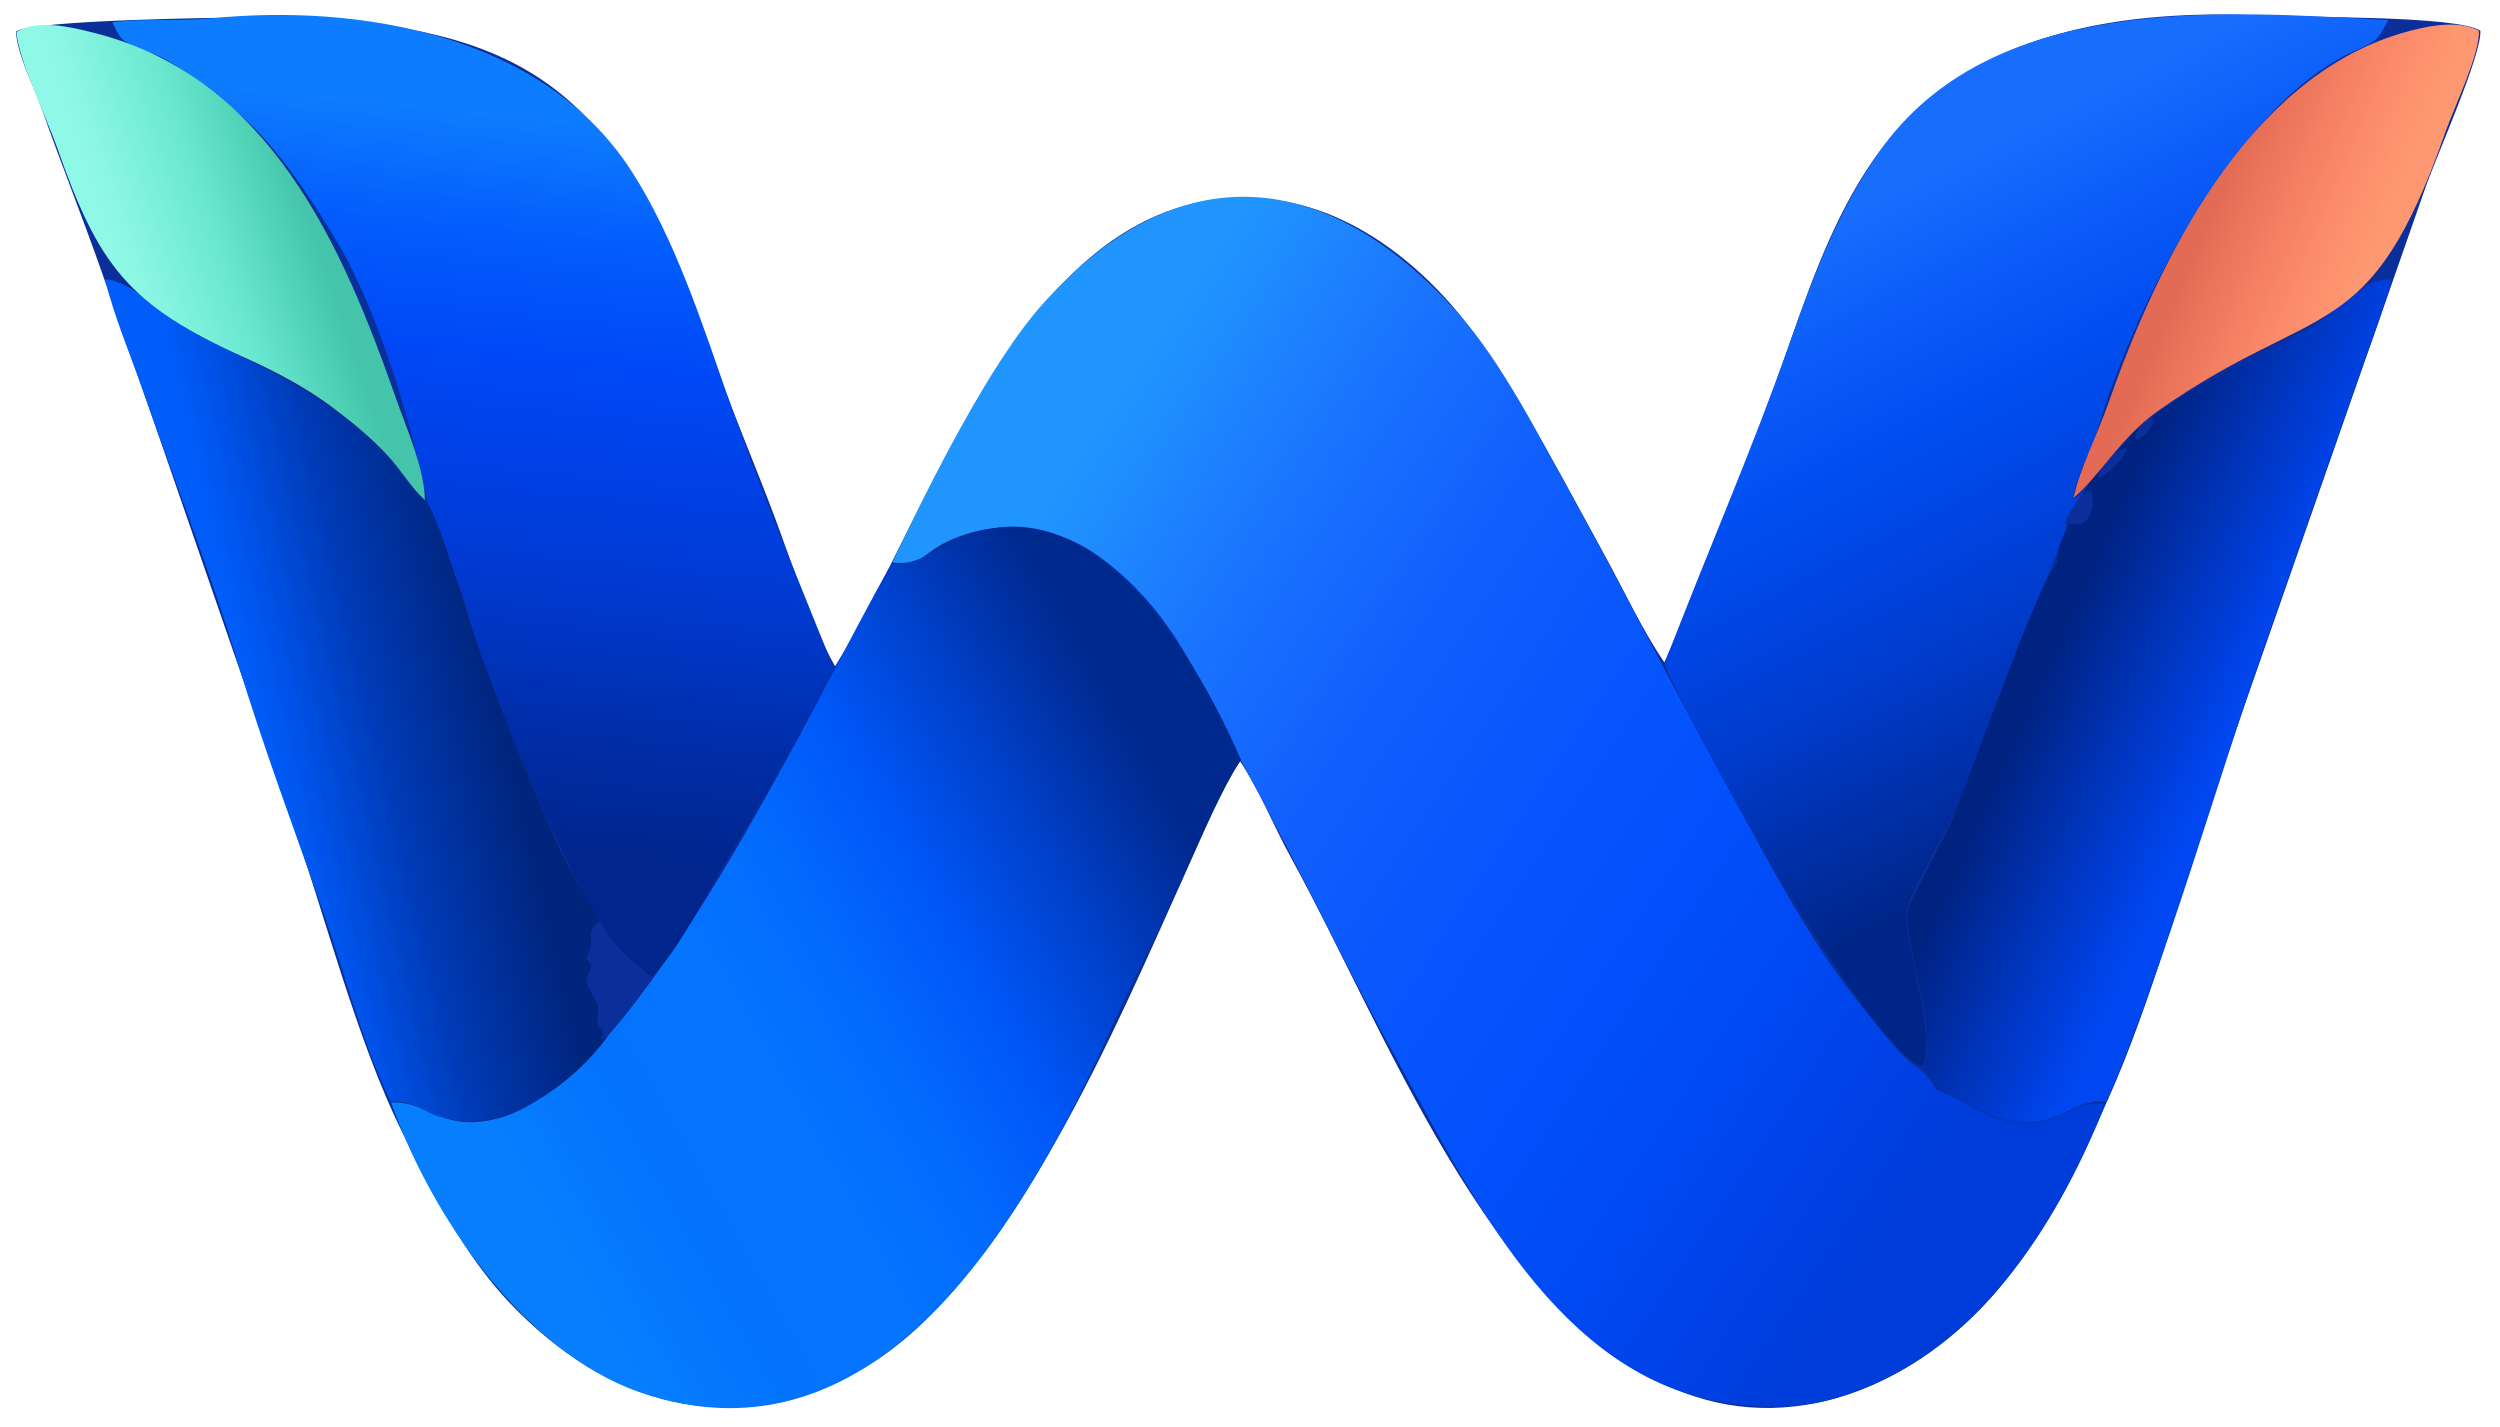
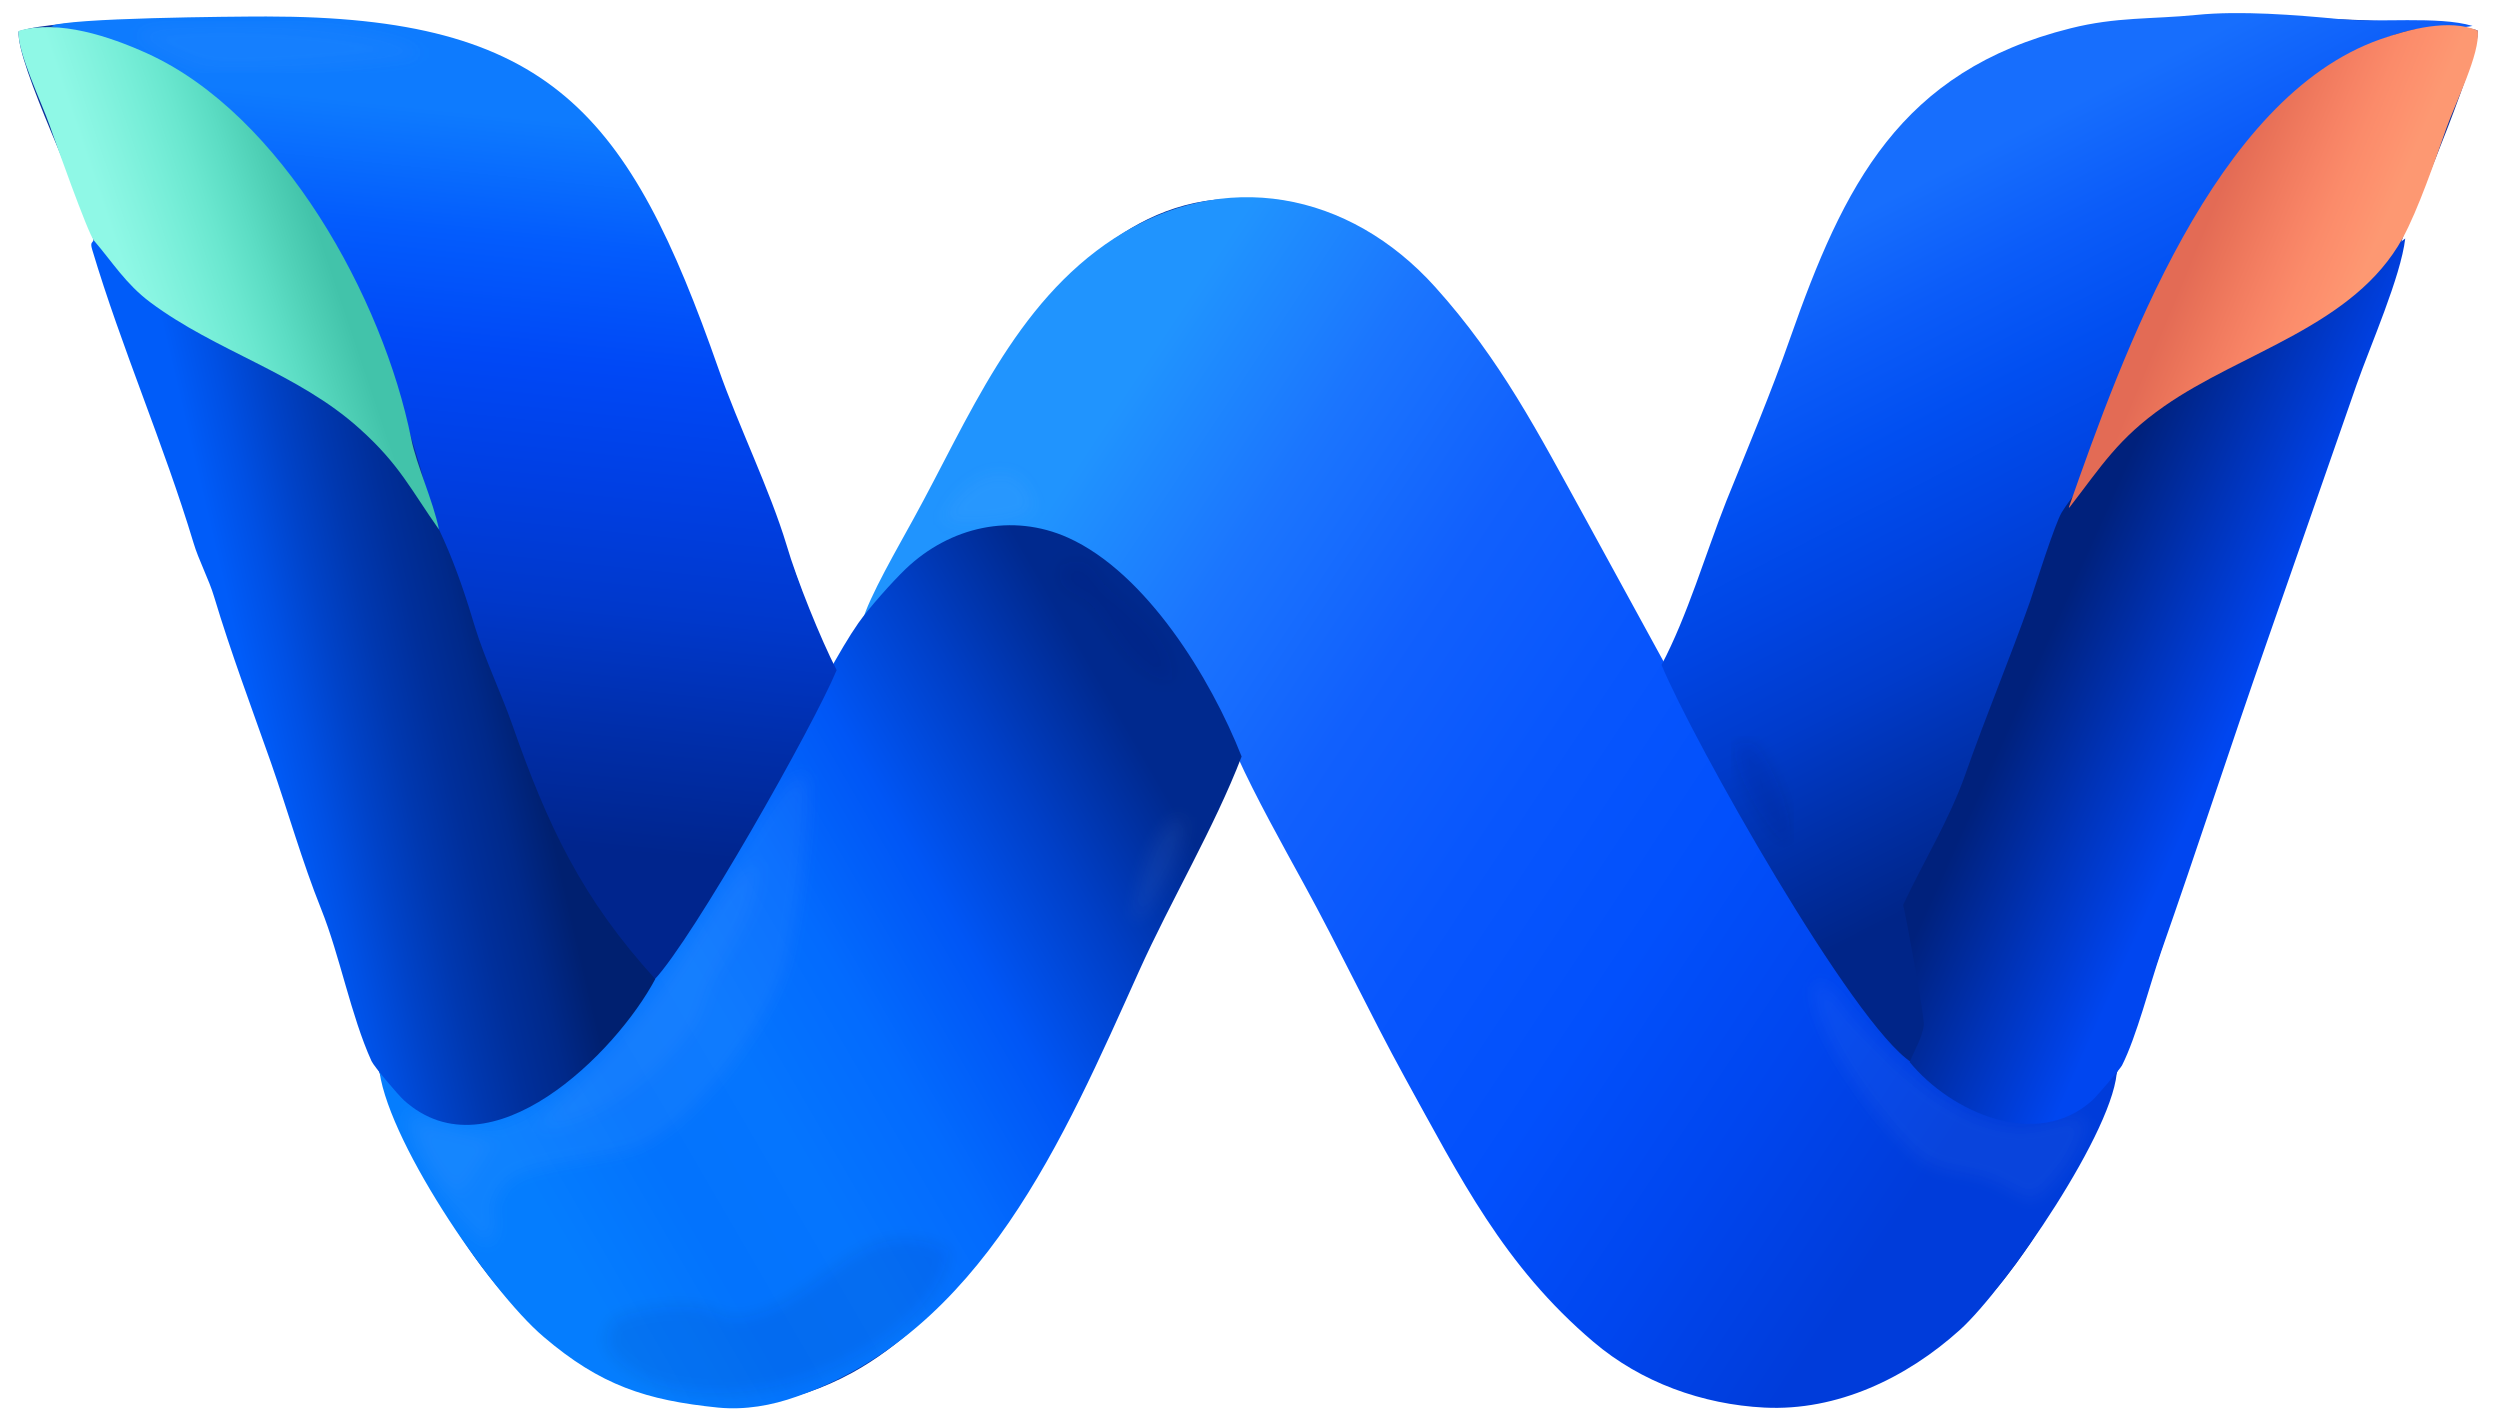
<svg xmlns="http://www.w3.org/2000/svg" viewBox="150 355 955 545" role="img" aria-label="weekly">
  <defs>
-     <linearGradient id="face1" gradientUnits="userSpaceOnUse" x1="1017.8" y1="670.4" x2="606.4" y2="399.4">
+     <linearGradient id="face1" gradientUnits="userSpaceOnUse" x1="1015.5" y1="673.8" x2="605.8" y2="402.0">
+       <stop offset="0.000" stop-color="#003cda" />
      <stop offset="0.071" stop-color="#003cda" />
      <stop offset="0.214" stop-color="#0046ef" />
      <stop offset="0.357" stop-color="#0250fc" />
      <stop offset="0.500" stop-color="#0856fd" />
      <stop offset="0.643" stop-color="#1160fd" />
-       <stop offset="0.786" stop-color="#1b76fe" />
-       <stop offset="0.929" stop-color="#2095fe" />
+       <stop offset="0.786" stop-color="#1b75fe" />
+       <stop offset="0.929" stop-color="#2094fe" />
+       <stop offset="1.000" stop-color="#2094fe" />
    </linearGradient>
-     <linearGradient id="face2" gradientUnits="userSpaceOnUse" x1="193.7" y1="-108.2" x2="-96.7" y2="54.0">
+     <clipPath id="c_face1">
+       <path d="M479.4 592.5C484.3 589.9 488.9 582.3 493.3 577.3C508.0 561.1 527.9 554.1 549.3 558.4C563.2 561.2 584.2 579.4 592.1 590.7C603.8 607.4 614.3 625.4 622.7 644.0C629.5 659.1 640.0 677.9 648.1 692.7C661.4 716.9 673.3 742.3 686.7 766.7C707.8 804.9 724.4 838.5 758.7 867.6C776.9 883.1 800.4 891.5 824.0 892.7C851.8 894.1 878.3 881.4 898.7 863.0C916.1 847.3 958.7 785.5 958.7 762.9C946.3 771.6 947.5 781.6 926.3 782.7C906.8 783.6 888.0 769.1 875.7 755.3C848.3 725.0 829.6 688.2 810.1 652.7C791.8 619.4 773.7 586.0 755.4 552.7C737.6 520.4 723.3 492.5 698.3 464.7C665.4 428.1 617.4 418.9 575.7 446.0C537.4 470.9 520.0 515.0 498.9 553.3C493.8 562.7 481.6 583.6 479.4 592.5Z" />
+     </clipPath>
+     <linearGradient id="face2" gradientUnits="userSpaceOnUse" x1="179.2" y1="-104.3" x2="-108.6" y2="63.2">
+       <stop offset="0.000" stop-color="#00298e" />
      <stop offset="0.071" stop-color="#00298e" />
      <stop offset="0.214" stop-color="#003fc7" />
-       <stop offset="0.357" stop-color="#0056f7" />
+       <stop offset="0.357" stop-color="#0056f6" />
      <stop offset="0.500" stop-color="#036bfe" />
      <stop offset="0.643" stop-color="#0575fe" />
      <stop offset="0.786" stop-color="#0373fd" />
-       <stop offset="0.929" stop-color="#067efe" />
+       <stop offset="0.929" stop-color="#057dfe" />
+       <stop offset="1.000" stop-color="#057dfe" />
    </linearGradient>
-     <linearGradient id="face3" gradientUnits="userSpaceOnUse" x1="474.8" y1="932.9" x2="343.9" y2="675.8">
+     <clipPath id="c_face2">
+       <path d="M294.7 762.0C296.6 788.6 336.6 847.8 357.7 865.7C379.4 884.2 396.8 889.9 424.3 892.7C434.6 893.7 444.8 891.9 454.3 888.5C525.0 863.8 556.3 789.9 585.1 726.0C597.2 699.1 613.9 671.1 624.3 644.0C612.5 614.0 587.8 573.8 558.0 560.4C536.6 550.8 512.9 556.2 496.0 572.3C490.8 577.3 481.9 587.3 477.9 593.0C450.1 632.6 379.0 809.2 315.0 780.4C304.2 775.6 302.1 769.3 295.0 761.9Z" />
+     </clipPath>
+     <linearGradient id="face3" gradientUnits="userSpaceOnUse" x1="477.2" y1="932.0" x2="346.5" y2="676.8">
+       <stop offset="0.000" stop-color="#002588" />
      <stop offset="0.071" stop-color="#002588" />
      <stop offset="0.214" stop-color="#0030a9" />
      <stop offset="0.357" stop-color="#003bcb" />
      <stop offset="0.500" stop-color="#0044e2" />
      <stop offset="0.643" stop-color="#014ff1" />
      <stop offset="0.786" stop-color="#0b5cf9" />
      <stop offset="0.929" stop-color="#176efd" />
+       <stop offset="1.000" stop-color="#176efd" />
    </linearGradient>
-     <linearGradient id="face4" gradientUnits="userSpaceOnUse" x1="-34.8" y1="336.7" x2="-67.9" y2="656.6">
-       <stop offset="0.071" stop-color="#0e7cfe" />
+     <clipPath id="c_face3">
+       <path d="M784.7 609.0C796.6 637.7 857.9 746.6 880.3 760.9C882.9 757.1 885.9 752.2 886.6 747.3C887.0 744.7 880.0 704.7 878.9 701.3C888.1 679.1 900.3 659.1 908.7 635.3C919.1 605.5 931.8 575.5 942.1 546.0C959.9 495.3 988.4 419.0 1032.0 386.3C1042.8 378.2 1059.9 368.1 1073.3 366.1C1080.2 365.0 1087.5 366.3 1094.5 364.9C1081.4 361.0 1058.2 363.8 1043.7 362.3C1026.9 360.7 1005.9 359.0 989.0 360.7C971.9 362.4 958.5 361.4 941.0 365.8C875.7 382.1 854.3 425.9 833.8 484.3C826.6 504.9 817.7 526.0 809.5 546.3C801.6 566.3 794.6 590.3 784.7 609.0Z" />
+     </clipPath>
+     <linearGradient id="face4" gradientUnits="userSpaceOnUse" x1="-34.9" y1="337.3" x2="-67.9" y2="656.0">
+       <stop offset="0.000" stop-color="#0e7bfe" />
+       <stop offset="0.071" stop-color="#0e7bfe" />
      <stop offset="0.214" stop-color="#035cfd" />
      <stop offset="0.357" stop-color="#0048f6" />
      <stop offset="0.500" stop-color="#003fe3" />
      <stop offset="0.643" stop-color="#0038cb" />
      <stop offset="0.786" stop-color="#002eaa" />
      <stop offset="0.929" stop-color="#00258d" />
+       <stop offset="1.000" stop-color="#00258d" />
    </linearGradient>
-     <linearGradient id="face5" gradientUnits="userSpaceOnUse" x1="187.6" y1="-44.8" x2="83.8" y2="-20.0">
-       <stop offset="0.071" stop-color="#00257d" />
-       <stop offset="0.214" stop-color="#002c91" />
-       <stop offset="0.357" stop-color="#0033a3" />
-       <stop offset="0.500" stop-color="#003bb7" />
-       <stop offset="0.643" stop-color="#0046cf" />
-       <stop offset="0.786" stop-color="#0052e8" />
-       <stop offset="0.929" stop-color="#005dfa" />
+     <clipPath id="c_face4">
+       <path d="M169.5 365.0C174.9 367.0 178.9 366.4 183.7 367.9C199.3 372.6 212.4 377.5 225.7 387.5C274.4 424.0 293.7 477.6 310.5 533.3C312.8 541.1 314.6 552.4 317.0 559.3C330.8 598.6 347.5 650.7 367.3 686.7C375.1 701.0 386.3 720.5 400.0 729.2C414.7 713.6 460.6 632.6 469.6 611.0C463.4 598.9 454.3 576.3 450.5 563.3C444.1 542.1 432.1 517.7 424.5 496.0C390.2 398.0 360.3 361.3 251.7 361.3C239.8 361.3 175.1 361.8 169.5 365.0Z" />
+     </clipPath>
+     <linearGradient id="face5" gradientUnits="userSpaceOnUse" x1="199.4" y1="-47.1" x2="85.5" y2="-20.2">
+       <stop offset="0.000" stop-color="#002070" />
+       <stop offset="0.071" stop-color="#002070" />
+       <stop offset="0.214" stop-color="#00298a" />
+       <stop offset="0.357" stop-color="#002f9b" />
+       <stop offset="0.500" stop-color="#0038b0" />
+       <stop offset="0.643" stop-color="#0043c9" />
+       <stop offset="0.786" stop-color="#0050e4" />
+       <stop offset="0.929" stop-color="#005cf9" />
+       <stop offset="1.000" stop-color="#005cf9" />
    </linearGradient>
-     <linearGradient id="face6" gradientUnits="userSpaceOnUse" x1="1078.2" y1="480.8" x2="996.2" y2="444.2">
-       <stop offset="0.071" stop-color="#0047f2" />
-       <stop offset="0.214" stop-color="#0040e0" />
-       <stop offset="0.357" stop-color="#003acd" />
-       <stop offset="0.500" stop-color="#0034ba" />
-       <stop offset="0.643" stop-color="#002ea7" />
-       <stop offset="0.786" stop-color="#002893" />
-       <stop offset="0.929" stop-color="#002280" />
+     <clipPath id="c_face5">
+       <path d="M185.7 446.7C185.5 447.8 184.3 447.3 185.2 450.3C196.4 487.8 212.6 524.8 223.9 562.3C225.8 568.8 229.9 576.5 231.8 583.0C238.2 604.3 246.1 625.3 253.5 646.3C260.0 664.9 265.4 684.1 272.7 702.3C279.9 720.3 284.0 742.8 291.9 760.3C292.9 762.5 302.2 773.4 304.3 775.3C337.4 805.1 385.4 757.1 400.3 729.0C372.2 698.1 359.2 670.5 345.5 631.3C341.3 619.5 335.1 606.4 331.5 594.7C325.1 573.2 316.2 548.2 301.0 531.3C273.5 500.8 247.7 496.4 216.0 475.8C208.4 470.8 201.4 464.8 195.3 458.0C190.9 453.1 191.3 450.8 185.7 446.7Z" />
+     </clipPath>
+     <linearGradient id="face6" gradientUnits="userSpaceOnUse" x1="1076.6" y1="482.9" x2="993.6" y2="445.7">
+       <stop offset="0.000" stop-color="#0046f0" />
+       <stop offset="0.071" stop-color="#0046f0" />
+       <stop offset="0.214" stop-color="#003fde" />
+       <stop offset="0.357" stop-color="#0039cb" />
+       <stop offset="0.500" stop-color="#0033b8" />
+       <stop offset="0.643" stop-color="#002da4" />
+       <stop offset="0.786" stop-color="#002790" />
+       <stop offset="0.929" stop-color="#00217c" />
+       <stop offset="1.000" stop-color="#00217c" />
    </linearGradient>
-     <linearGradient id="mint" gradientUnits="userSpaceOnUse" x1="116.4" y1="-38.8" x2="33.5" y2="-11.2">
-       <stop offset="0.071" stop-color="#43c4ab" />
-       <stop offset="0.214" stop-color="#4fd1b6" />
-       <stop offset="0.357" stop-color="#5dddc4" />
-       <stop offset="0.500" stop-color="#6be8d0" />
+     <clipPath id="c_face6">
+       <path d="M877.0 700.7C878.2 705.4 885.3 744.0 884.9 746.7C884.2 751.6 881.3 756.1 879.5 760.7C895.1 779.8 928.0 794.6 949.3 775.3C950.7 774.1 960.0 763.2 960.6 762.0C966.2 750.9 971.2 731.2 975.5 718.7C989.3 679.4 1002.1 639.9 1015.8 600.7C1027.3 567.8 1038.7 534.9 1050.2 502.0C1055.5 486.9 1067.1 460.7 1068.8 446.1C1059.6 452.5 1053.8 465.0 1041.3 473.1C1012.2 492.1 978.6 502.0 954.7 528.7C950.7 533.1 940.4 546.0 937.6 550.7C935.0 555.0 927.7 578.1 925.5 584.7C917.7 606.8 908.6 628.5 900.8 650.7C894.7 668.1 884.8 684.0 877.0 700.7Z" />
+     </clipPath>
+     <linearGradient id="mint" gradientUnits="userSpaceOnUse" x1="115.1" y1="-38.9" x2="32.3" y2="-10.9">
+       <stop offset="0.000" stop-color="#42c3aa" />
+       <stop offset="0.071" stop-color="#42c3aa" />
+       <stop offset="0.214" stop-color="#4fd0b6" />
+       <stop offset="0.357" stop-color="#5cddc4" />
+       <stop offset="0.500" stop-color="#6ae7cf" />
      <stop offset="0.643" stop-color="#77eed8" />
-       <stop offset="0.786" stop-color="#85f4e0" />
-       <stop offset="0.929" stop-color="#90f8e6" />
+       <stop offset="0.786" stop-color="#84f3df" />
+       <stop offset="0.929" stop-color="#8ff8e6" />
+       <stop offset="1.000" stop-color="#8ff8e6" />
    </linearGradient>
-     <linearGradient id="coral" gradientUnits="userSpaceOnUse" x1="1062.3" y1="450.4" x2="995.1" y2="421.9">
+     <clipPath id="c_mint">
+       <path d="M157.1 367.0C156.6 374.9 165.9 394.1 169.0 403.0C171.1 409.0 183.6 444.2 185.9 446.9C193.0 455.2 198.1 463.5 207.3 470.4C232.4 489.2 263.8 497.5 287.3 518.7C302.6 532.4 306.9 542.0 317.7 557.3C315.4 546.1 309.1 532.7 307.1 522.7C296.4 469.1 257.7 398.6 206.0 375.3C191.8 368.9 172.7 362.5 157.4 366.7Z" />
+     </clipPath>
+     <linearGradient id="coral" gradientUnits="userSpaceOnUse" x1="1063.5" y1="447.5" x2="996.1" y2="419.1">
+       <stop offset="0.000" stop-color="#fd9872" />
      <stop offset="0.071" stop-color="#fd9872" />
      <stop offset="0.214" stop-color="#fd916e" />
      <stop offset="0.357" stop-color="#fb8b6a" />
      <stop offset="0.500" stop-color="#f78365" />
      <stop offset="0.643" stop-color="#f17b5f" />
      <stop offset="0.786" stop-color="#ea7359" />
      <stop offset="0.929" stop-color="#e36b55" />
+       <stop offset="1.000" stop-color="#e36b55" />
    </linearGradient>
+     <clipPath id="c_coral">
+       <path d="M940.5 548.9C952.8 533.0 959.1 522.5 976.7 510.2C1006.4 489.4 1049.3 479.6 1067.8 446.0C1073.7 435.2 1080.3 416.0 1084.5 404.0C1087.9 394.4 1097.5 375.4 1096.5 366.7C1085.8 362.0 1070.1 366.2 1059.3 370.0C996.0 392.2 960.9 490.1 940.3 548.8Z" />
+     </clipPath>
+     <filter id="hair" x="-5%" y="-5%" width="110%" height="110%">
+       <feGaussianBlur stdDeviation="0.6" />
+     </filter>
+     <filter id="soft" x="-5%" y="-5%" width="110%" height="110%">
+       <feGaussianBlur stdDeviation="3" />
+     </filter>
  </defs>
-   <path fill="#0b2f9a" d="M785.7 607.9C777.6 596.1 770.3 580.5 763.3 567.7C747.8 539.5 733.0 510.8 714.5 484.3C697.1 459.5 669.7 436.3 639.0 431.7C544.5 417.5 508.4 547.1 469.0 609.5C462.2 597.8 454.8 577.2 450.1 564.0C441.7 540.0 431.3 516.7 422.9 492.7C387.2 390.7 354.9 361.7 245.3 361.7C232.0 361.7 163.2 362.7 156.1 367.0C156.5 375.9 163.0 388.0 166.0 396.7C173.3 417.5 181.5 437.9 188.8 458.7C212.9 527.5 236.4 596.5 260.5 665.3C273.7 703.2 286.4 753.0 303.9 788.0C315.2 810.5 327.2 834.2 344.7 852.7C381.7 891.6 429.3 905.5 478.0 878.7C534.9 847.4 577.5 744.7 603.9 686.0C609.5 673.6 616.6 656.8 623.7 645.8C631.2 657.0 636.6 670.7 643.2 682.7C679.2 748.1 717.9 853.3 788.3 884.9C833.9 905.4 882.5 883.8 912.9 848.0C931.2 826.5 943.6 800.8 955.1 775.3C972.3 737.1 985.1 688.3 999.2 648.0C1025.0 574.2 1050.7 500.4 1076.5 426.7C1080.6 414.9 1098.2 375.6 1097.5 366.7C1088.1 360.9 1030.8 361.8 1015.7 361.0C962.6 358.3 902.9 366.3 868.6 412.0C852.2 433.8 842.6 460.5 833.7 486.0C820.0 525.1 802.5 569.9 785.9 607.8Z" />
-   <path fill="url(#face1)" d="M491.1 569.9C502.6 570.9 502.2 566.7 511.0 562.3C530.7 552.5 553.4 555.2 571.0 568.4C601.0 590.9 609.7 619.6 626.6 650.3C646.3 686.2 663.8 723.7 683.6 759.7C711.7 810.8 745.0 881.3 810.0 891.0C824.1 893.1 838.3 893.0 852.0 888.9C903.8 873.3 935.0 824.9 954.2 777.0C944.2 774.1 936.0 785.4 921.7 784.0C907.6 782.6 901.4 775.4 889.7 771.3C883.7 761.5 883.1 764.7 876.7 758.0C870.3 751.3 864.8 743.9 859.0 736.7C840.4 713.4 821.9 677.3 807.3 650.7C788.2 615.9 770.2 580.3 750.9 545.3C738.8 523.2 723.7 493.2 707.0 474.7C657.0 419.1 600.5 413.1 548.7 470.7C527.9 493.7 504.6 541.0 490.9 569.8Z" />
-   <path fill="url(#face2)" d="M490.5 570.5C461.6 620.5 394.4 768.7 340.0 782.3C318.4 787.7 315.0 775.8 299.4 776.1C314.2 818.8 349.9 871.2 394.0 886.7C486.7 919.1 543.0 817.7 574.4 748.0C583.2 728.5 593.2 709.5 602.0 690.0C607.1 678.6 617.4 654.1 624.1 645.3C609.0 610.5 573.8 547.8 527.7 557.1C512.5 560.1 503.8 571.0 490.5 570.5Z" />
-   <path fill="url(#face3)" d="M785.8 608.7C797.5 635.7 862.0 753.7 884.3 762.6C890.3 749.7 875.7 711.3 878.6 701.7C881.2 692.9 892.4 674.4 896.9 664.3C904.7 647.0 912.6 625.7 918.9 607.7C924.7 590.9 933.4 573.7 939.1 557.3C939.6 556.0 938.6 555.3 939.1 554.0C941.6 548.6 945.1 544.5 947.7 539.1C945.8 542.1 945.1 544.7 942.0 545.5C943.1 536.3 948.8 527.6 951.5 518.3C964.0 476.7 990.3 425.4 1021.1 394.7C1028.0 387.8 1036.4 381.3 1045.0 376.6C1048.8 374.5 1053.5 373.1 1057.0 370.5C1059.3 368.8 1060.9 365.2 1062.3 362.7C997.9 359.0 910.1 352.6 867.9 413.0C852.4 435.1 842.7 460.4 833.8 485.7C819.4 526.7 801.3 568.0 785.8 608.7Z" />
-   <path fill="url(#face4)" d="M192.9 363.5C194.1 365.7 195.2 368.9 197.4 370.5C202.1 373.8 208.3 375.0 213.3 377.7C223.0 383.1 231.4 390.6 240.0 397.4C255.1 409.5 268.8 430.8 278.7 447.3C294.3 473.2 307.4 517.2 313.3 546.7C315.6 557.8 325.9 577.3 328.9 589.3C335.5 615.8 370.6 701.6 388.3 719.3C391.5 722.5 395.6 725.3 399.0 728.2C409.6 717.4 419.5 697.1 427.5 683.7C441.4 660.6 457.2 634.6 468.5 610.3C455.1 576.8 440.5 542.1 428.5 508.0C418.4 479.0 407.7 445.7 391.0 420.0C357.5 368.4 287.8 356.3 230.7 362.0C218.4 363.2 205.2 362.0 192.9 363.5Z" />
-   <path fill="url(#face5)" d="M299.1 775.6C310.1 775.8 310.5 779.8 319.7 782.1C343.3 788.0 368.9 769.0 382.1 751.0C381.4 751.2 380.6 752.0 380.1 751.9C379.3 751.8 380.4 750.0 380.4 749.7C380.4 748.5 378.7 747.3 378.4 746.0C378.1 744.3 378.6 739.8 378.3 738.7C378.1 738.2 374.6 731.8 373.8 729.7C377.3 720.8 375.2 724.2 374.0 721.0C377.9 712.8 373.0 712.1 379.1 706.7C374.1 697.3 367.9 688.4 363.5 678.7C351.5 652.1 340.4 624.2 330.8 596.7C327.2 586.4 318.0 553.9 313.0 546.7C312.8 546.4 310.6 545.7 309.6 544.3C284.6 511.0 261.9 501.0 226.0 483.1C214.8 477.5 200.1 461.9 190.1 461.7C193.6 475.9 199.6 490.0 204.5 504.0C216.4 537.8 230.6 573.9 240.8 608.0C250.3 639.6 262.7 672.7 273.7 704.0C281.7 727.0 288.6 753.9 299.1 775.6Z" />
-   <path fill="url(#face6)" d="M971.0 515.1C971.3 514.9 970.1 515.9 970.3 515.7C970.5 515.6 971.8 514.4 972.1 514.8C974.9 518.6 960.8 528.7 967.3 518.2C963.8 521.4 961.2 525.3 957.6 528.4C968.7 520.8 958.3 534.8 951.6 537.7C951.9 534.1 953.2 532.6 955.3 530.0C951.9 533.2 949.1 537.0 945.9 543.7C946.9 543.2 947.9 542.1 948.6 542.5C950.1 543.5 950.7 557.9 940.5 554.9C938.1 560.6 935.6 563.5 935.9 570.0C928.1 577.9 901.9 654.3 894.3 671.3C892.2 676.0 878.9 700.3 878.7 702.7C877.9 718.9 890.0 747.6 885.0 763.3C886.7 765.8 888.4 768.3 889.8 770.9C901.5 775.2 907.6 782.3 921.7 783.7C936.3 785.1 943.3 774.1 954.7 775.9C978.1 720.7 995.8 656.6 1015.9 599.3C1027.0 567.6 1038.1 535.8 1049.2 504.0C1054.1 490.0 1059.9 475.9 1063.6 461.7C1060.3 461.8 1057.3 462.2 1054.3 463.9C1046.7 468.5 1039.6 476.3 1030.3 481.4C1009.4 492.9 990.4 500.5 971.0 515.1Z" />
-   <path fill="url(#mint)" d="M156.3 367.3C156.9 377.5 167.9 400.2 171.8 411.3C187.6 456.4 198.9 471.6 243.7 491.7C255.2 496.9 266.9 503.0 277.0 510.6C284.7 516.4 292.2 522.5 298.7 529.7C303.6 535.1 307.1 541.3 312.3 546.0C312.2 534.1 305.3 518.7 301.3 507.3C280.8 448.7 252.9 384.3 185.7 367.5C176.4 365.1 164.9 362.5 156.5 367.0Z" />
-   <path fill="url(#coral)" d="M942.1 545.2C953.0 535.9 959.7 522.2 975.0 511.5C1036.0 468.9 1055.2 488.3 1084.2 405.3C1087.5 395.9 1097.6 375.0 1096.9 366.7C1088.4 362.3 1076.1 365.1 1067.0 367.8C1007.9 385.5 974.3 455.1 955.3 509.3C951.4 520.6 944.4 534.1 942.1 545.2Z" />
+   <path fill="#0b2f9a" d="M785.7 608.4C778.3 599.7 769.6 580.6 763.6 569.7C749.1 543.4 735.2 516.9 718.8 491.7C699.0 461.2 674.4 439.7 638.7 432.6C545.8 414.0 508.3 552.6 469.0 610.1C460.1 596.9 456.1 576.8 449.1 562.7C442.8 550.1 436.4 531.6 431.7 518.0C395.8 415.6 375.7 362.3 254.3 362.3C233.7 362.3 173.1 361.5 157.1 367.0C156.3 379.9 181.6 430.1 185.8 447.0C189.3 460.9 194.7 474.1 199.5 487.7C210.5 519.3 221.6 550.8 232.7 582.3C244.4 615.9 257.0 651.0 267.2 685.0C268.8 690.5 272.3 697.1 273.9 702.3C282.2 730.0 291.9 759.3 303.7 785.7C314.7 810.0 328.5 834.9 347.0 854.3C381.6 890.8 430.4 904.2 475.7 879.3C547.2 839.9 584.8 714.3 623.7 644.4C632.0 656.8 637.7 671.4 644.9 684.7C677.7 744.3 720.6 853.7 784.0 882.3C828.6 902.3 872.9 889.5 906.0 854.7C926.0 833.6 940.1 807.0 951.9 780.7C965.4 750.8 978.4 710.3 987.9 678.7C991.1 667.8 996.5 656.3 999.8 645.3C1013.5 599.7 1031.3 553.2 1047.1 508.0C1051.2 496.5 1056.7 483.3 1060.1 472.0C1062.5 464.2 1066.4 448.6 1069.3 442.0C1074.5 430.5 1097.5 375.2 1096.5 366.7C1090.0 363.3 1017.4 361.3 1004.7 361.3C904.4 361.3 867.9 390.0 834.8 484.7C826.9 507.2 816.4 529.6 808.5 552.0C803.3 566.8 793.6 596.1 785.7 608.4Z" />
+   <path fill="url(#face1)" d="M479.4 592.5C484.3 589.9 488.9 582.3 493.3 577.3C508.0 561.1 527.9 554.1 549.3 558.4C563.2 561.2 584.2 579.4 592.1 590.7C603.8 607.4 614.3 625.4 622.7 644.0C629.5 659.1 640.0 677.9 648.1 692.7C661.4 716.9 673.3 742.3 686.7 766.7C707.8 804.9 724.4 838.5 758.7 867.6C776.9 883.1 800.4 891.5 824.0 892.7C851.8 894.1 878.3 881.4 898.7 863.0C916.1 847.3 958.7 785.5 958.7 762.9C946.3 771.6 947.5 781.6 926.3 782.7C906.8 783.6 888.0 769.1 875.7 755.3C848.3 725.0 829.6 688.2 810.1 652.7C791.8 619.4 773.7 586.0 755.4 552.7C737.6 520.4 723.3 492.5 698.3 464.7C665.4 428.1 617.4 418.9 575.7 446.0C537.4 470.9 520.0 515.0 498.9 553.3C493.8 562.7 481.6 583.6 479.4 592.5Z" />
+   <g clip-path="url(#c_face1)">
+     <g filter="url(#soft)">
+       <path fill="#9cd0ff" fill-opacity="0.061" fill-rule="evenodd" d="M843.7 729.6C838.0 745.4 871.9 789.5 884.3 798.1C890.8 802.6 902.2 802.9 909.7 805.5C915.6 807.6 920.4 811.8 926.3 813.3C934.7 809.0 947.4 791.6 946.3 782.4C934.7 780.2 928.8 789.1 911.0 783.8C890.7 777.7 873.5 760.3 859.3 745.3C853.2 738.9 852.4 733.4 843.7 729.6ZM510.2 553.9C518.2 556.2 538.0 554.8 544.9 550.0C541.8 526.6 517.3 535.8 510.1 553.7Z" />
+     </g>
+     <g filter="url(#hair)" />
+   </g>
+   <path fill="url(#face2)" d="M294.7 762.0C296.6 788.6 336.6 847.8 357.7 865.7C379.4 884.2 396.8 889.9 424.3 892.7C434.6 893.7 444.8 891.9 454.3 888.5C525.0 863.8 556.3 789.9 585.1 726.0C597.2 699.1 613.9 671.1 624.3 644.0C612.5 614.0 587.8 573.8 558.0 560.4C536.6 550.8 512.9 556.2 496.0 572.3C490.8 577.3 481.9 587.3 477.9 593.0C450.1 632.6 379.0 809.2 315.0 780.4C304.2 775.6 302.1 769.3 295.0 761.9Z" />
+   <g clip-path="url(#c_face2)">
+     <g filter="url(#soft)">
+       <path fill="#9cd0ff" fill-opacity="0.064" fill-rule="evenodd" d="M583.3 707.4C590.8 701.1 605.1 677.6 602.3 666.8C590.1 667.2 583.6 697.3 583.1 707.2ZM305.3 779.8C302.4 791.1 327.0 826.6 337.3 830.5C342.5 820.0 334.0 815.3 344.7 805.7C351.6 799.4 384.7 797.3 394.0 793.1C415.7 783.3 441.4 748.5 449.1 726.3C452.3 717.4 456.0 692.4 457.0 682.3C457.8 673.9 459.7 657.4 457.6 649.8C448.4 654.2 442.4 665.7 436.8 674.3C415.9 706.4 378.6 773.3 341.3 784.5C326.5 788.9 316.0 779.1 305.3 779.8Z" />
+       <path fill="#9cd0ff" fill-opacity="0.048" fill-rule="evenodd" d="M309.0 784.1C309.0 791.9 318.0 807.0 325.3 810.6C327.7 807.8 336.8 794.3 338.1 791.3C335.1 790.0 311.8 784.2 309.0 784.1ZM354.5 785.6C376.2 786.7 403.6 764.2 415.0 746.7C418.6 741.2 419.3 734.4 422.4 728.7C429.4 715.9 442.2 698.9 438.7 683.6C428.9 688.6 417.1 711.4 410.5 721.7C394.3 746.6 374.7 765.0 354.5 785.6Z" />
+       <path fill="#00103a" fill-opacity="0.073" fill-rule="evenodd" d="M383.7 859.7C379.6 868.1 381.9 872.0 389.3 877.6C424.6 904.1 507.4 871.5 512.5 832.7C477.3 816.0 465.7 853.6 432.7 858.6C428.1 859.3 424.3 856.3 420.0 855.3C408.9 852.5 394.3 854.6 384.0 859.4ZM555.1 571.0C553.0 582.7 562.2 580.3 567.6 587.0C574.6 595.8 583.5 614.8 597.7 615.1C599.4 600.6 583.9 588.8 574.7 580.9C567.3 574.7 567.4 565.7 555.1 571.0Z" />
+     </g>
+     <g filter="url(#hair)" />
+   </g>
+   <path fill="url(#face3)" d="M784.7 609.0C796.6 637.7 857.9 746.6 880.3 760.9C882.9 757.1 885.9 752.2 886.6 747.3C887.0 744.7 880.0 704.7 878.9 701.3C888.1 679.1 900.3 659.1 908.7 635.3C919.1 605.5 931.8 575.5 942.1 546.0C959.9 495.3 988.4 419.0 1032.0 386.3C1042.8 378.2 1059.9 368.1 1073.3 366.1C1080.2 365.0 1087.5 366.3 1094.5 364.9C1081.4 361.0 1058.2 363.8 1043.7 362.3C1026.9 360.7 1005.9 359.0 989.0 360.7C971.9 362.4 958.5 361.4 941.0 365.8C875.7 382.1 854.3 425.9 833.8 484.3C826.6 504.9 817.7 526.0 809.5 546.3C801.6 566.3 794.6 590.3 784.7 609.0Z" />
+   <g clip-path="url(#c_face3)">
+     <g filter="url(#soft)">
+       <path fill="#00103a" fill-opacity="0.083" fill-rule="evenodd" d="M812.5 639.7C811.1 647.7 825.1 673.8 833.0 677.6C837.2 669.4 825.3 643.2 820.3 639.5C817.4 637.4 815.2 638.7 812.5 639.7Z" />
+     </g>
+     <g filter="url(#hair)" />
+   </g>
+   <path fill="url(#face4)" d="M169.5 365.0C174.9 367.0 178.9 366.4 183.7 367.9C199.3 372.6 212.4 377.5 225.7 387.5C274.4 424.0 293.7 477.6 310.5 533.3C312.8 541.1 314.6 552.4 317.0 559.3C330.8 598.6 347.5 650.7 367.3 686.7C375.1 701.0 386.3 720.5 400.0 729.2C414.7 713.6 460.6 632.6 469.6 611.0C463.4 598.9 454.3 576.3 450.5 563.3C444.1 542.1 432.1 517.7 424.5 496.0C390.2 398.0 360.3 361.3 251.7 361.3C239.8 361.3 175.1 361.8 169.5 365.0Z" />
+   <g clip-path="url(#c_face4)">
+     <g filter="url(#soft)">
+       <path fill="#9cd0ff" fill-opacity="0.055" fill-rule="evenodd" d="M202.1 368.0C207.5 373.4 224.0 380.9 232.0 381.7C246.5 383.1 297.1 378.8 311.8 375.9C297.6 364.3 219.0 360.6 202.2 367.7Z" />
+     </g>
+     <g filter="url(#hair)" />
+   </g>
+   <path fill="url(#face5)" d="M185.7 446.7C185.5 447.8 184.3 447.3 185.2 450.3C196.4 487.8 212.6 524.8 223.9 562.3C225.8 568.8 229.9 576.5 231.8 583.0C238.2 604.3 246.1 625.3 253.5 646.3C260.0 664.9 265.4 684.1 272.7 702.3C279.9 720.3 284.0 742.8 291.9 760.3C292.9 762.5 302.2 773.4 304.3 775.3C337.4 805.1 385.4 757.1 400.3 729.0C372.2 698.1 359.2 670.5 345.5 631.3C341.3 619.5 335.1 606.4 331.5 594.7C325.1 573.2 316.2 548.2 301.0 531.3C273.5 500.8 247.7 496.4 216.0 475.8C208.4 470.8 201.4 464.8 195.3 458.0C190.9 453.1 191.3 450.8 185.7 446.7Z" />
+   <path fill="url(#face6)" d="M877.0 700.7C878.2 705.4 885.3 744.0 884.9 746.7C884.2 751.6 881.3 756.1 879.5 760.7C895.1 779.8 928.0 794.6 949.3 775.3C950.7 774.1 960.0 763.2 960.6 762.0C966.2 750.9 971.2 731.2 975.5 718.7C989.3 679.4 1002.1 639.9 1015.8 600.7C1027.3 567.8 1038.7 534.9 1050.2 502.0C1055.5 486.9 1067.1 460.7 1068.8 446.1C1059.6 452.5 1053.8 465.0 1041.3 473.1C1012.2 492.1 978.6 502.0 954.7 528.7C950.7 533.1 940.4 546.0 937.6 550.7C935.0 555.0 927.7 578.1 925.5 584.7C917.7 606.8 908.6 628.5 900.8 650.7C894.7 668.1 884.8 684.0 877.0 700.7Z" />
+   <path fill="url(#mint)" d="M157.1 367.0C156.6 374.9 165.9 394.1 169.0 403.0C171.1 409.0 183.6 444.2 185.9 446.9C193.0 455.2 198.1 463.5 207.3 470.4C232.4 489.2 263.8 497.5 287.3 518.7C302.6 532.4 306.9 542.0 317.7 557.3C315.4 546.1 309.1 532.7 307.1 522.7C296.4 469.1 257.7 398.6 206.0 375.3C191.8 368.9 172.7 362.5 157.4 366.7Z" />
+   <path fill="url(#coral)" d="M940.5 548.9C952.8 533.0 959.1 522.5 976.7 510.2C1006.4 489.4 1049.3 479.6 1067.8 446.0C1073.7 435.2 1080.3 416.0 1084.5 404.0C1087.9 394.4 1097.5 375.4 1096.5 366.7C1085.8 362.0 1070.1 366.2 1059.3 370.0C996.0 392.2 960.9 490.1 940.3 548.8Z" />
</svg>
